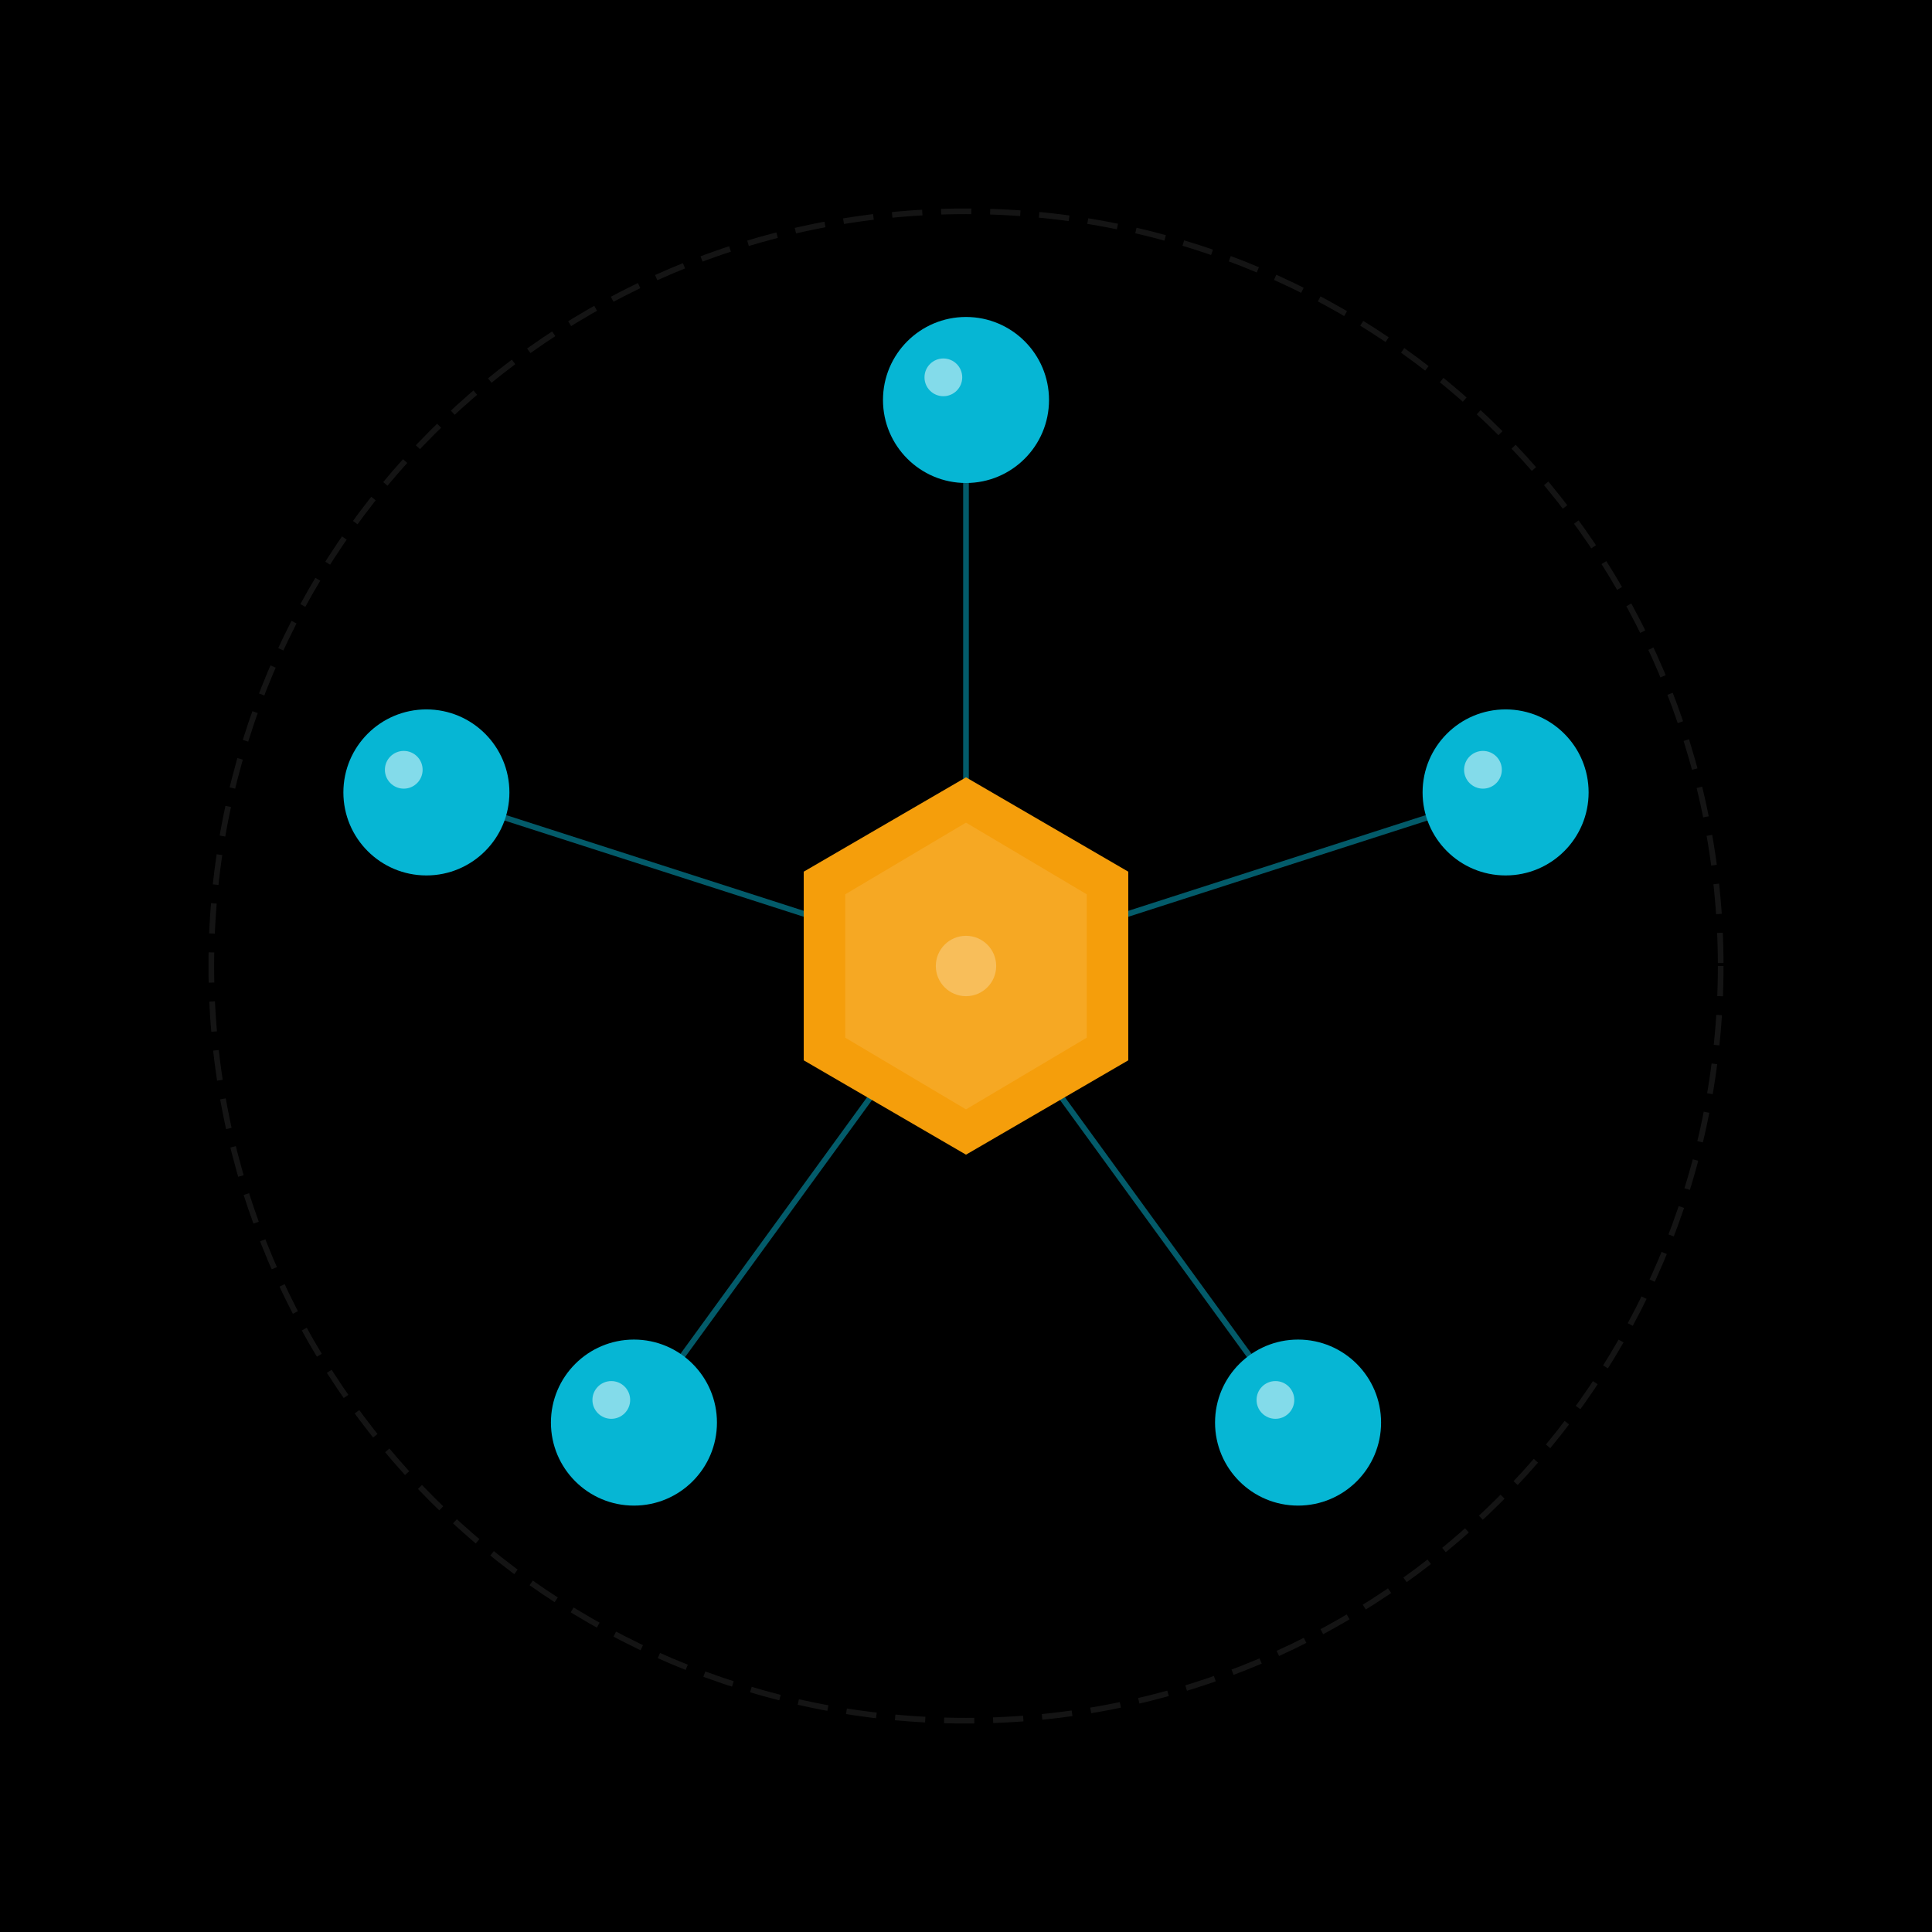
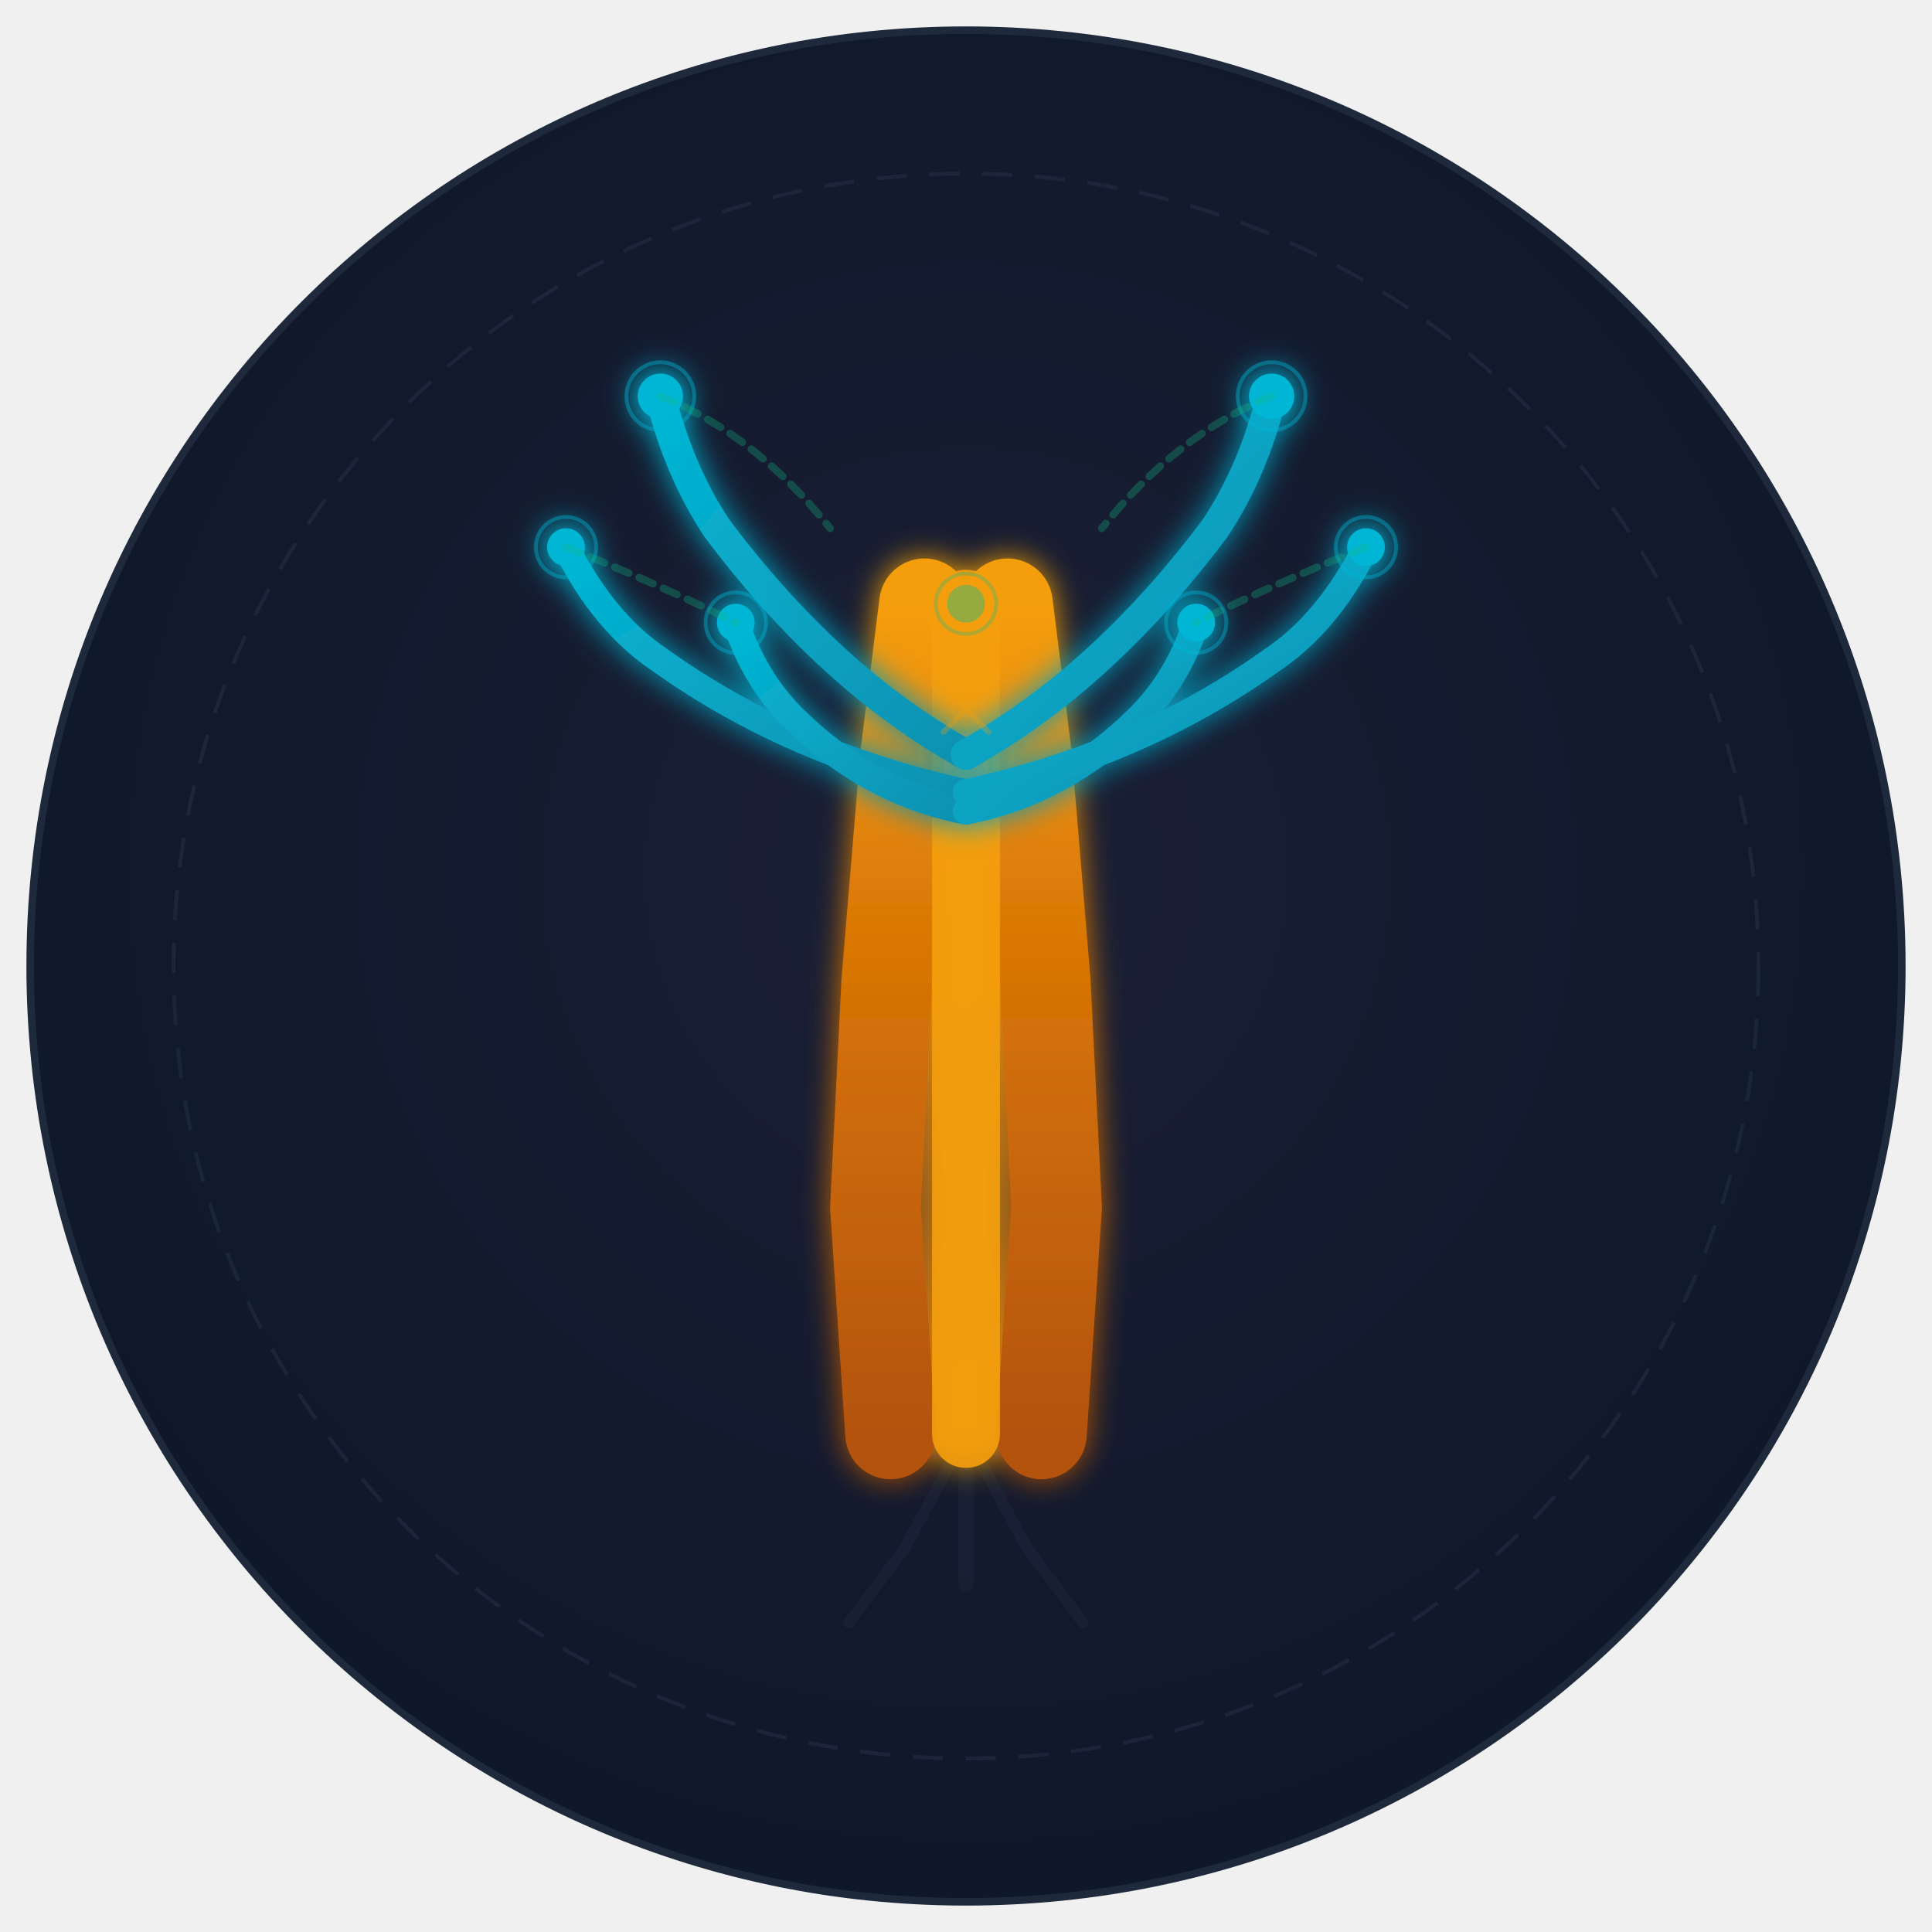
- <svg xmlns="http://www.w3.org/2000/svg" viewBox="0 0 512 512">
-   <rect width="512" height="512" fill="#000000" />
-   <circle cx="256" cy="256" r="250" fill="#000000" />
-   <circle cx="256" cy="256" r="200" fill="none" stroke="#333333" stroke-width="1.5" stroke-dasharray="8 5" opacity="0.4" />
-   <line x1="256" y1="256" x2="256" y2="106" stroke="#06B6D4" stroke-width="1.5" opacity="0.5" />
-   <line x1="256" y1="256" x2="399" y2="210" stroke="#06B6D4" stroke-width="1.5" opacity="0.5" />
-   <line x1="256" y1="256" x2="344" y2="377" stroke="#06B6D4" stroke-width="1.5" opacity="0.5" />
-   <line x1="256" y1="256" x2="168" y2="377" stroke="#06B6D4" stroke-width="1.5" opacity="0.5" />
-   <line x1="256" y1="256" x2="113" y2="210" stroke="#06B6D4" stroke-width="1.5" opacity="0.5" />
-   <circle cx="256" cy="106" r="22" fill="#06B6D4" />
-   <circle cx="399" cy="210" r="22" fill="#06B6D4" />
-   <circle cx="344" cy="377" r="22" fill="#06B6D4" />
-   <circle cx="168" cy="377" r="22" fill="#06B6D4" />
-   <circle cx="113" cy="210" r="22" fill="#06B6D4" />
-   <circle cx="250" cy="100" r="5" fill="#FFFFFF" opacity="0.5" />
-   <circle cx="393" cy="204" r="5" fill="#FFFFFF" opacity="0.5" />
-   <circle cx="338" cy="371" r="5" fill="#FFFFFF" opacity="0.5" />
-   <circle cx="162" cy="371" r="5" fill="#FFFFFF" opacity="0.5" />
-   <circle cx="107" cy="204" r="5" fill="#FFFFFF" opacity="0.5" />
-   <polygon points="256,206 299,231 299,281 256,306 213,281 213,231" fill="#F59E0B" />
-   <polygon points="256,218 288,237 288,275 256,294 224,275 224,237" fill="#FFFFFF" opacity="0.1" />
-   <circle cx="256" cy="256" r="8" fill="#FFFFFF" opacity="0.25" />
+ <svg xmlns="http://www.w3.org/2000/svg" viewBox="0 0 512 512" fill="none">
+   <defs>
+     <filter id="glow" x="-50%" y="-50%" width="200%" height="200%">
+       <feGaussianBlur stdDeviation="4" />
+       <feMerge>
+         <feMergeNode />
+         <feMergeNode in="SourceGraphic" />
+       </feMerge>
+     </filter>
+     <radialGradient id="bg" cx="50%" cy="45%" r="55%">
+       <stop offset="0%" stop-color="#1a1f35" />
+       <stop offset="100%" stop-color="#0F172A" />
+     </radialGradient>
+     <linearGradient id="trunk" x1="0%" y1="0%" x2="0%" y2="100%">
+       <stop offset="0%" stop-color="#F59E0B" />
+       <stop offset="40%" stop-color="#D97706" />
+       <stop offset="100%" stop-color="#B45309" />
+     </linearGradient>
+     <linearGradient id="branch" x1="0%" y1="0%" x2="100%" y2="100%">
+       <stop offset="0%" stop-color="#06B6D4" />
+       <stop offset="100%" stop-color="#0891B2" />
+     </linearGradient>
+   </defs>
+   <circle cx="256" cy="256" r="248" fill="url(#bg)" stroke="#1e293b" stroke-width="2" />
+   <circle cx="256" cy="256" r="210" fill="none" stroke="#334155" stroke-width="1" stroke-dasharray="8 6" opacity="0.3" />
+   <g opacity="0.4">
+     <path d="M256,380 L240,410 L225,430" stroke="#1e293b" stroke-width="3" stroke-linecap="round" />
+     <path d="M256,380 L256,420" stroke="#1e293b" stroke-width="4" stroke-linecap="round" />
+     <path d="M256,380 L272,410 L287,430" stroke="#1e293b" stroke-width="3" stroke-linecap="round" />
+   </g>
+   <g filter="url(#glow)">
+     <path d="M236,380 L232,320 L235,260 L240,200 L245,160" stroke="url(#trunk)" stroke-width="24" stroke-linecap="round" fill="none" />
+     <path d="M276,380 L280,320 L277,260 L272,200 L267,160" stroke="url(#trunk)" stroke-width="24" stroke-linecap="round" fill="none" />
+     <path d="M256,380 L256,160" stroke="#F59E0B" stroke-width="18" stroke-linecap="round" opacity="0.9" />
+   </g>
+   <circle cx="256" cy="200" r="8" fill="#F59E0B" opacity="0.8" />
+   <circle cx="256" cy="200" r="12" fill="none" stroke="#F59E0B" stroke-width="1.5" opacity="0.4" />
+   <g filter="url(#glow)">
+     <path d="M256,200 Q220,180 190,140 Q180,125 175,105" stroke="url(#branch)" stroke-width="8" stroke-linecap="round" fill="none" />
+     <path d="M256,210 Q210,200 175,175 Q160,165 150,145" stroke="url(#branch)" stroke-width="7" stroke-linecap="round" fill="none" />
+     <path d="M256,215 Q230,210 210,190 Q200,180 195,165" stroke="url(#branch)" stroke-width="7" stroke-linecap="round" fill="none" />
+     <path d="M256,215 Q282,210 302,190 Q312,180 317,165" stroke="url(#branch)" stroke-width="7" stroke-linecap="round" fill="none" />
+     <path d="M256,210 Q302,200 337,175 Q352,165 362,145" stroke="url(#branch)" stroke-width="7" stroke-linecap="round" fill="none" />
+     <path d="M256,200 Q292,180 322,140 Q332,125 337,105" stroke="url(#branch)" stroke-width="8" stroke-linecap="round" fill="none" />
+   </g>
+   <g filter="url(#glow)">
+     <circle cx="175" cy="105" r="6" fill="#06B6D4" />
+     <circle cx="175" cy="105" r="9" fill="none" stroke="#06B6D4" stroke-width="1" opacity="0.4" />
+     <circle cx="150" cy="145" r="5" fill="#06B6D4" />
+     <circle cx="150" cy="145" r="8" fill="none" stroke="#06B6D4" stroke-width="1" opacity="0.4" />
+     <circle cx="195" cy="165" r="5" fill="#06B6D4" />
+     <circle cx="195" cy="165" r="8" fill="none" stroke="#06B6D4" stroke-width="1" opacity="0.4" />
+     <circle cx="317" cy="165" r="5" fill="#06B6D4" />
+     <circle cx="317" cy="165" r="8" fill="none" stroke="#06B6D4" stroke-width="1" opacity="0.4" />
+     <circle cx="362" cy="145" r="5" fill="#06B6D4" />
+     <circle cx="362" cy="145" r="8" fill="none" stroke="#06B6D4" stroke-width="1" opacity="0.4" />
+     <circle cx="337" cy="105" r="6" fill="#06B6D4" />
+     <circle cx="337" cy="105" r="9" fill="none" stroke="#06B6D4" stroke-width="1" opacity="0.4" />
+   </g>
+   <g opacity="0.6">
+     <path d="M175,105 Q200,115 220,140" stroke="#10B981" stroke-width="2" stroke-linecap="round" stroke-dasharray="4 3" fill="none" opacity="0.5" />
+     <path d="M150,145 Q175,155 195,165" stroke="#10B981" stroke-width="2" stroke-linecap="round" stroke-dasharray="4 3" fill="none" opacity="0.5" />
+     <path d="M337,105 Q312,115 292,140" stroke="#10B981" stroke-width="2" stroke-linecap="round" stroke-dasharray="4 3" fill="none" opacity="0.5" />
+     <path d="M362,145 Q337,155 317,165" stroke="#10B981" stroke-width="2" stroke-linecap="round" stroke-dasharray="4 3" fill="none" opacity="0.5" />
+     <circle cx="256" cy="160" r="5" fill="#10B981" opacity="0.7" />
+     <circle cx="256" cy="160" r="8" fill="none" stroke="#10B981" stroke-width="1" opacity="0.5" />
+   </g>
+   <path d="M250,194 L256,188 L262,194" stroke="#F59E0B" stroke-width="1.5" fill="none" stroke-linecap="round" opacity="0.3" />
</svg>
